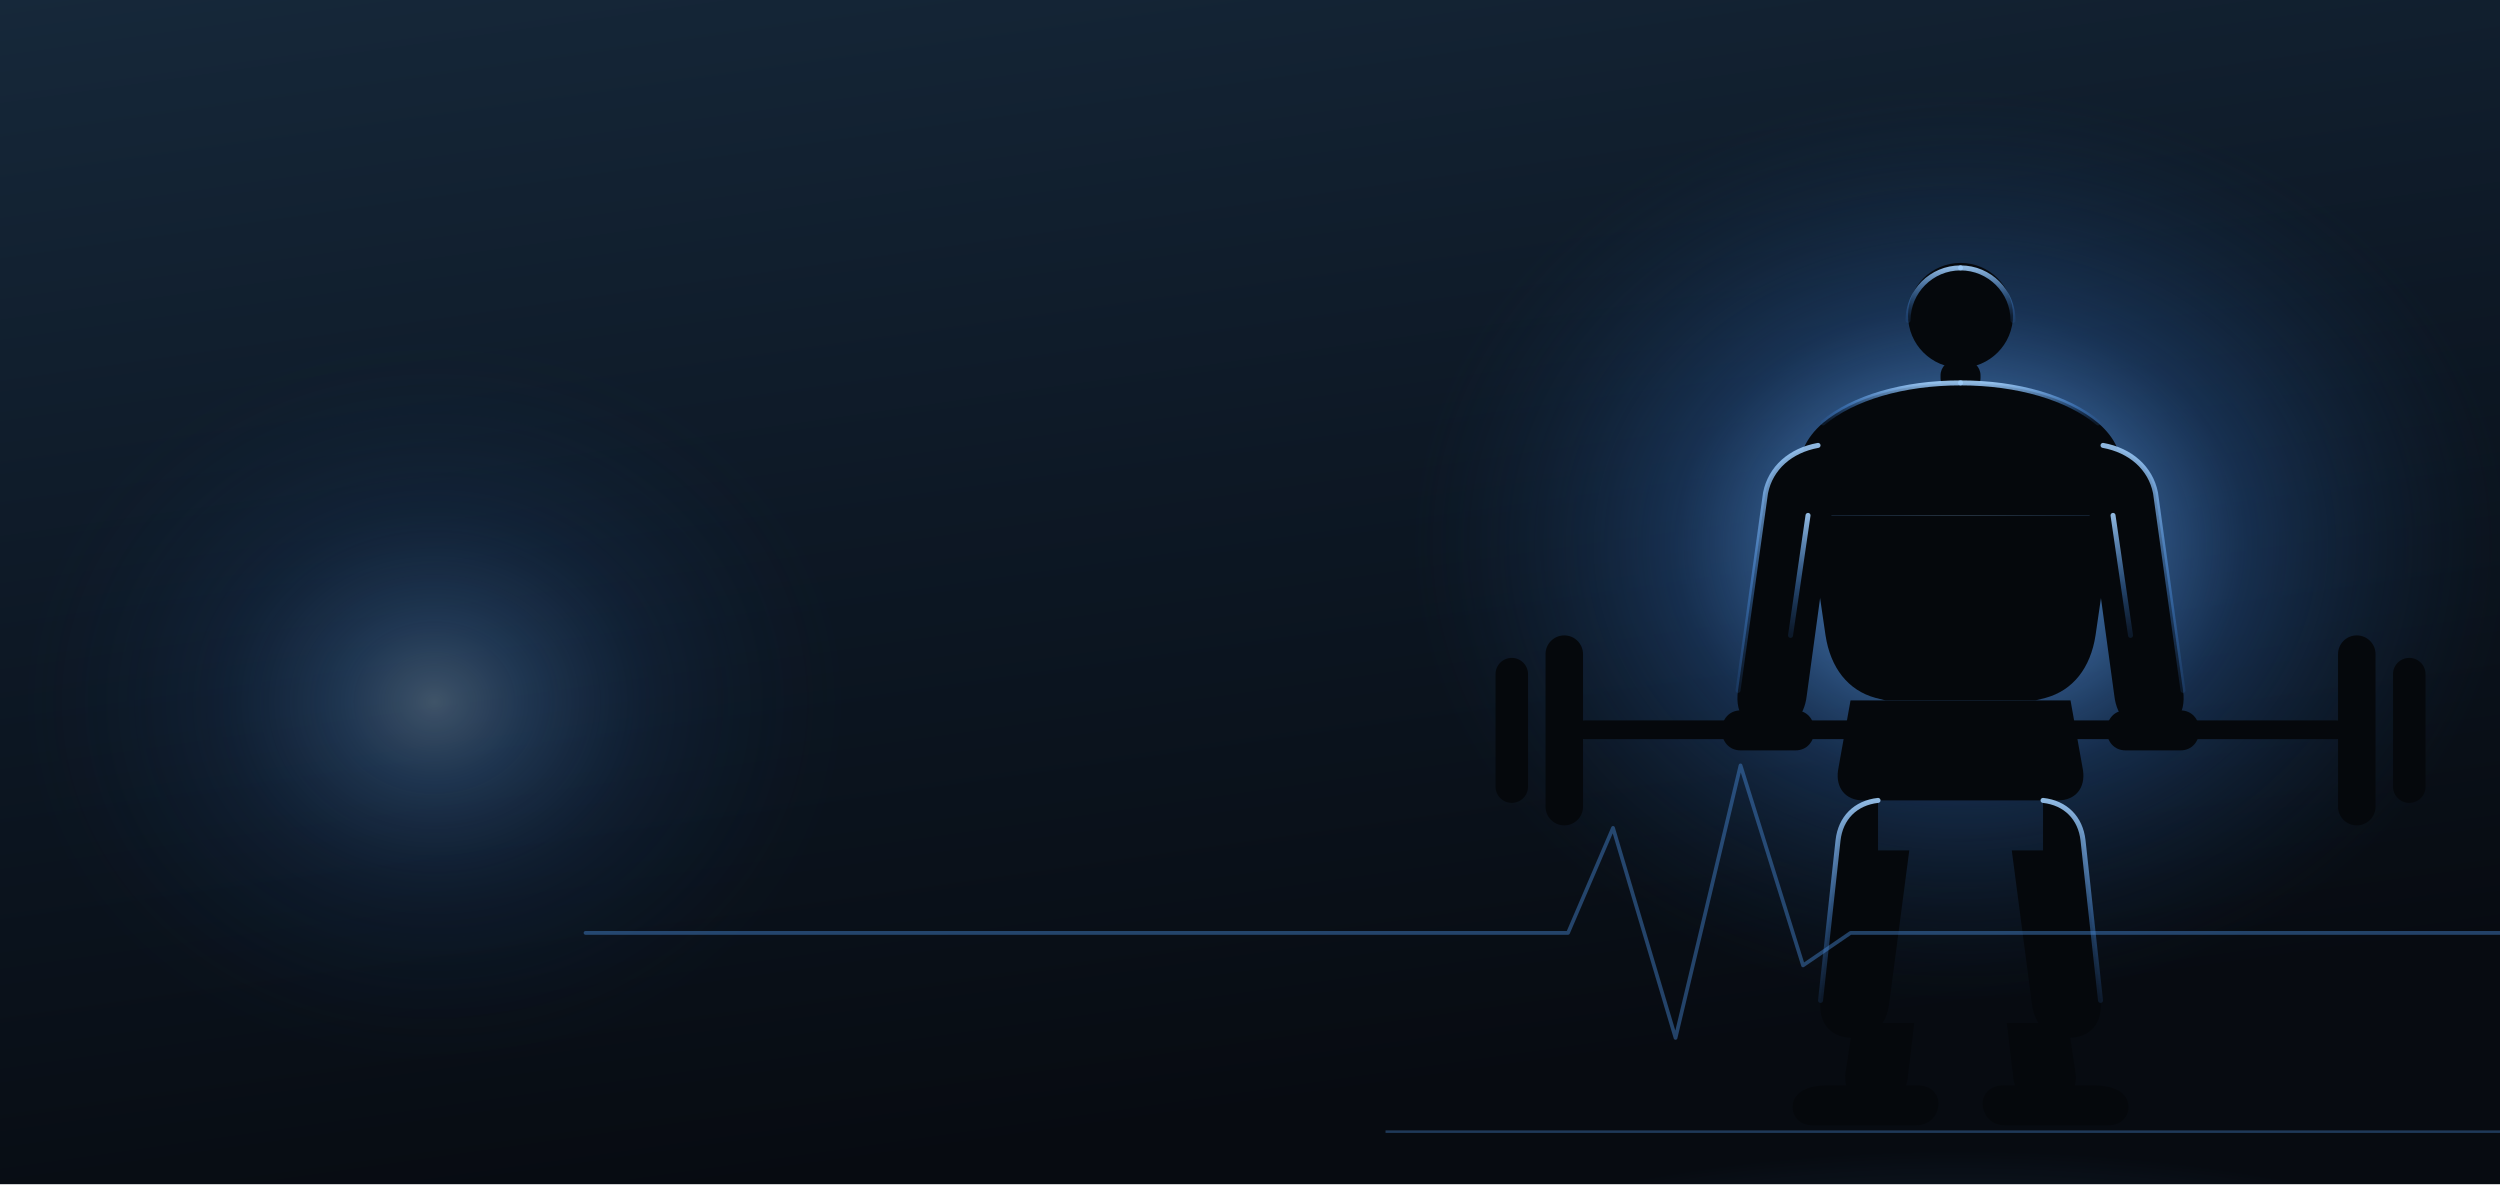
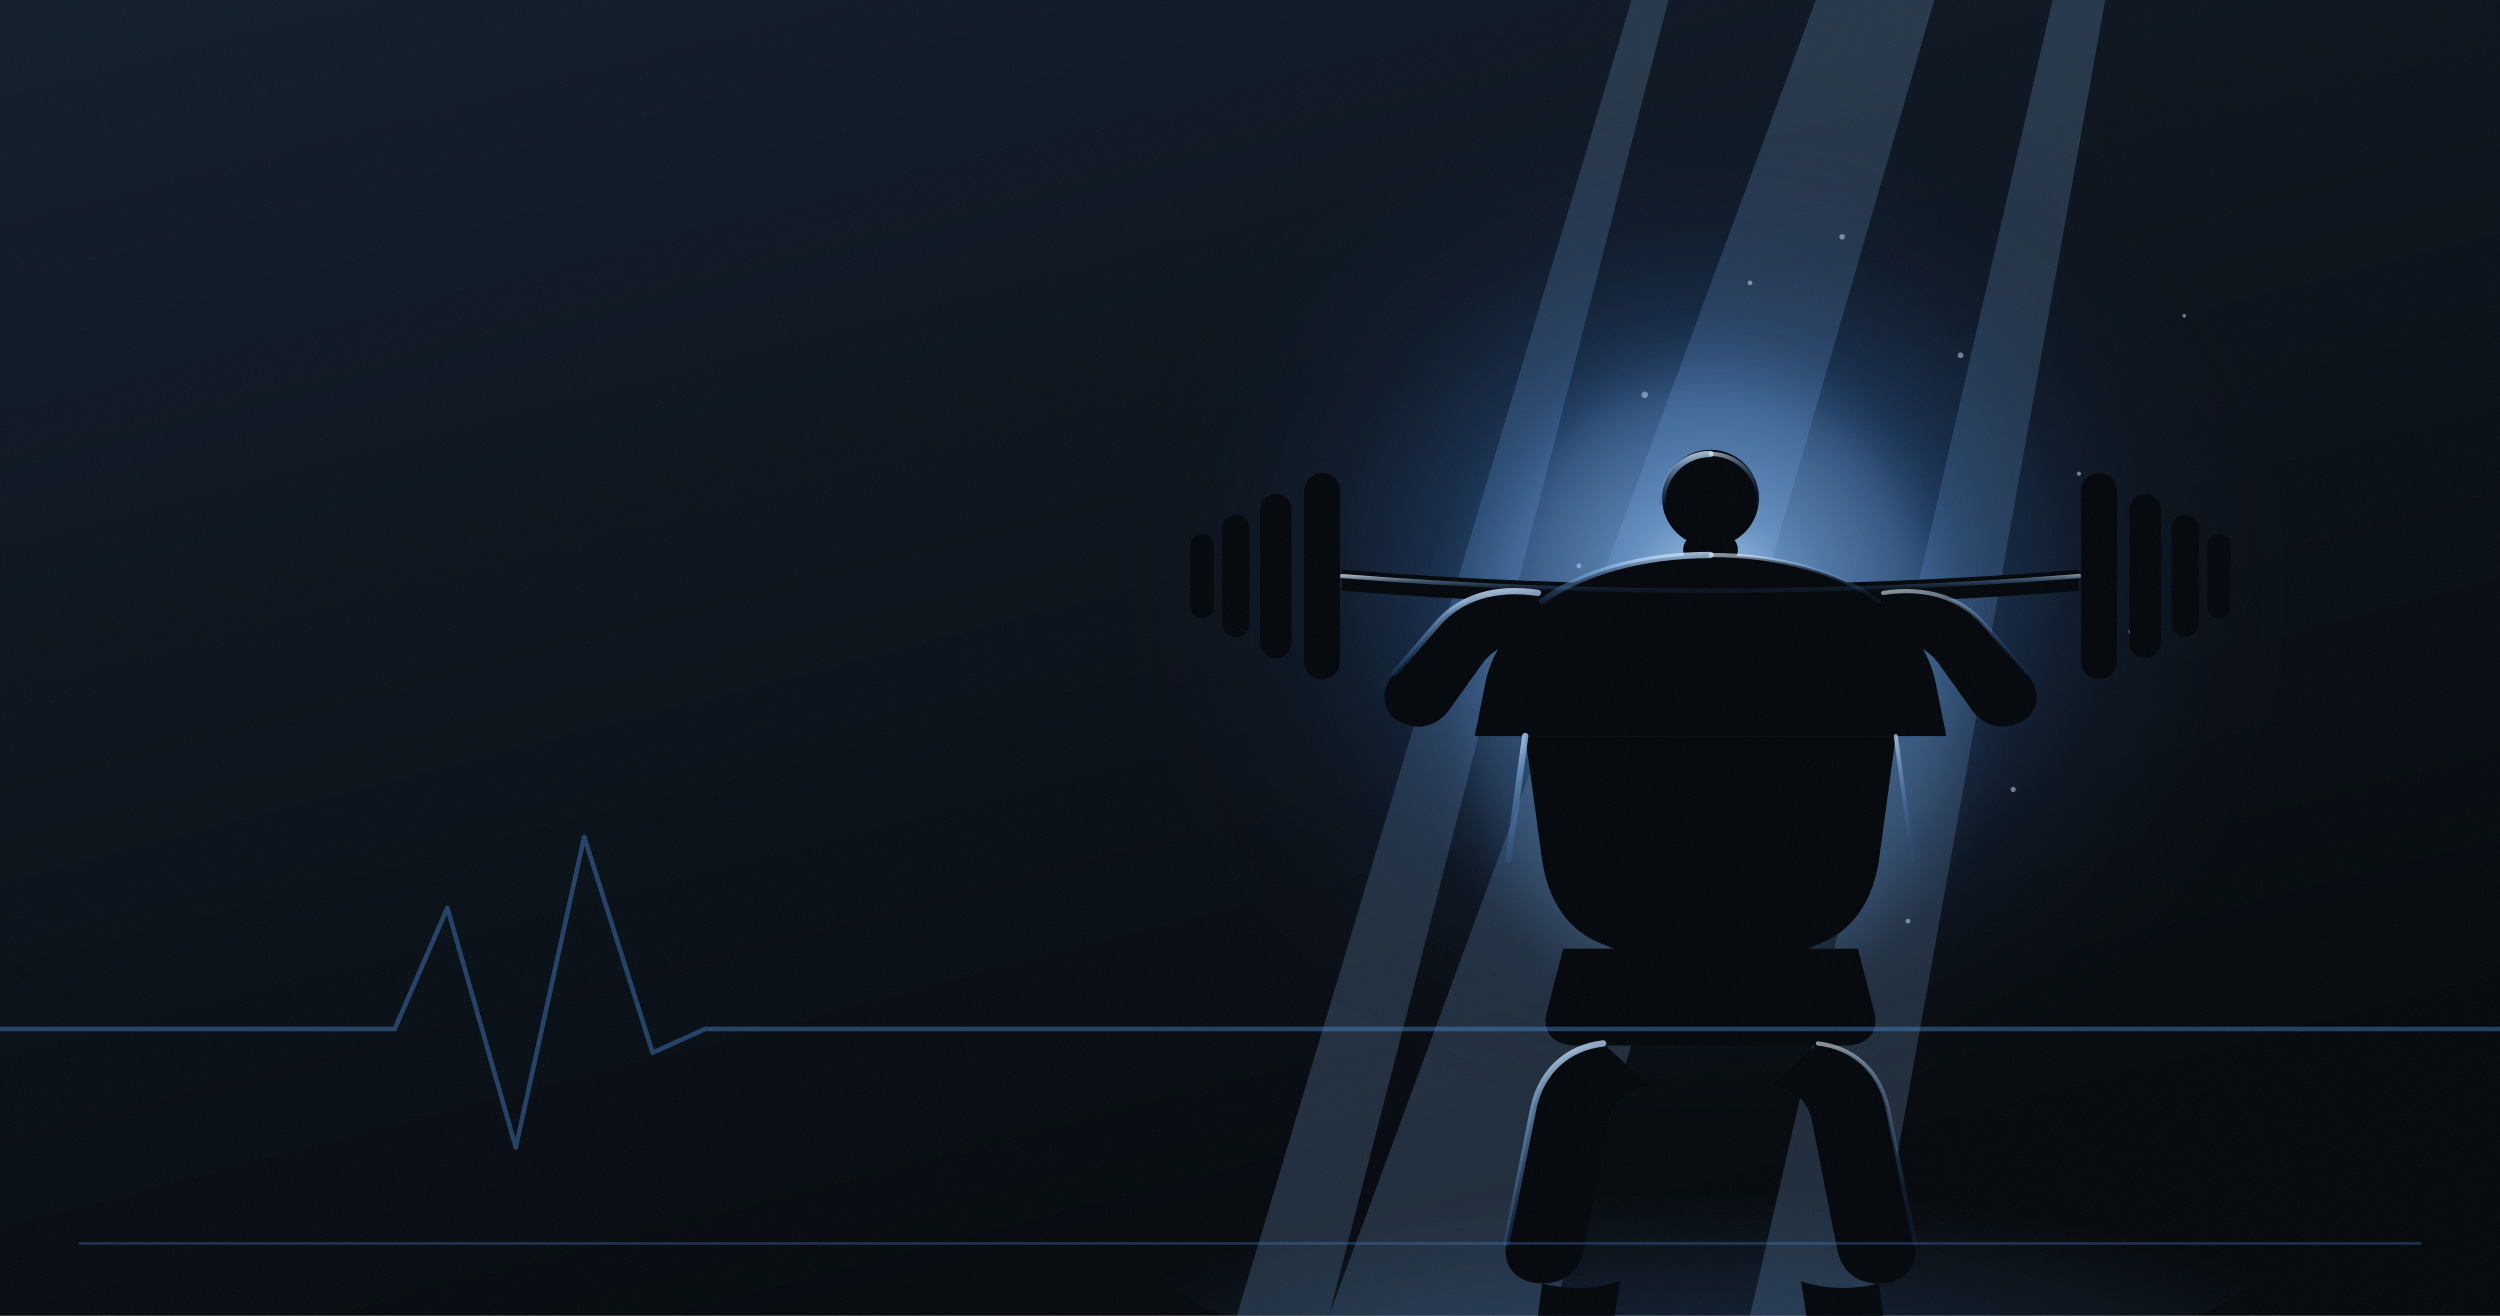
- <svg xmlns="http://www.w3.org/2000/svg" viewBox="0 0 1900 900" preserveAspectRatio="xMidYMid slice" role="presentation">
+ <svg xmlns="http://www.w3.org/2000/svg" viewBox="0 0 1900 1000" preserveAspectRatio="xMidYMid slice" role="presentation">
  <defs>
-     <linearGradient id="ambiente" x1="0" y1="0" x2="0.3" y2="1">
-       <stop offset="0%" stop-color="#16283a" />
-       <stop offset="50%" stop-color="#0d1825" />
-       <stop offset="100%" stop-color="#070b11" />
+     <linearGradient id="ambiente" x1="0.1" y1="0" x2="0.6" y2="1">
+       <stop offset="0%" stop-color="#101d2b" />
+       <stop offset="42%" stop-color="#0a121c" />
+       <stop offset="100%" stop-color="#04070b" />
    </linearGradient>
-     <radialGradient id="contraluz" cx="0.5" cy="0.46" r="0.42">
-       <stop offset="0%" stop-color="#a7d0f8" stop-opacity=".95" />
-       <stop offset="22%" stop-color="#5c9ce8" stop-opacity=".68" />
-       <stop offset="52%" stop-color="#2c62aa" stop-opacity=".34" />
-       <stop offset="100%" stop-color="#12304f" stop-opacity="0" />
+     <radialGradient id="contraluz" cx="0.5" cy="0.44" r="0.46">
+       <stop offset="0%" stop-color="#cfe4fb" stop-opacity=".92" />
+       <stop offset="14%" stop-color="#7db4f0" stop-opacity=".64" />
+       <stop offset="38%" stop-color="#3d7fd6" stop-opacity=".34" />
+       <stop offset="68%" stop-color="#1b3c6b" stop-opacity=".14" />
+       <stop offset="100%" stop-color="#0a121c" stop-opacity="0" />
    </radialGradient>
-     <radialGradient id="piso-luz" cx="0.5" cy="1" r="0.55">
-       <stop offset="0%" stop-color="#4a8ee0" stop-opacity=".3" />
+     <radialGradient id="piso-luz" cx="0.5" cy="1" r="0.6">
+       <stop offset="0%" stop-color="#4a8ee0" stop-opacity=".26" />
      <stop offset="100%" stop-color="#4a8ee0" stop-opacity="0" />
    </radialGradient>
-     <linearGradient id="borde" x1="0" y1="0" x2="0" y2="1">
-       <stop offset="0%" stop-color="#9ecbf7" stop-opacity=".9" />
-       <stop offset="60%" stop-color="#4a8ee0" stop-opacity=".45" />
-       <stop offset="100%" stop-color="#2c62aa" stop-opacity=".18" />
+     <linearGradient id="filo" x1="0" y1="0" x2="0.2" y2="1">
+       <stop offset="0%" stop-color="#e8f2ff" stop-opacity=".95" />
+       <stop offset="35%" stop-color="#8dc0f4" stop-opacity=".6" />
+       <stop offset="100%" stop-color="#2c62aa" stop-opacity=".2" />
    </linearGradient>
+     <filter id="grano" x="0" y="0" width="100%" height="100%">
+       <feTurbulence type="fractalNoise" baseFrequency="0.85" numOctaves="3" seed="7" />
+       <feColorMatrix type="saturate" values="0" />
+       <feComponentTransfer>
+         <feFuncA type="linear" slope="0.055" />
+       </feComponentTransfer>
+     </filter>
+     <filter id="difuso" x="-30%" y="-30%" width="160%" height="160%">
+       <feGaussianBlur stdDeviation="26" />
+     </filter>
  </defs>
-   <rect width="1900" height="900" fill="url(#ambiente)" />
-   <ellipse cx="330" cy="560" rx="380" ry="330" fill="url(#contraluz)" opacity=".35" />
-   <g transform="translate(1490 500) scale(0.95) translate(-600 -470)">
-     <ellipse cx="600" cy="414" rx="520" ry="440" fill="url(#contraluz)" />
-     <ellipse cx="600" cy="880" rx="480" ry="160" fill="url(#piso-luz)" />
-     <g fill="#05080c">
-       <rect x="292" y="520" width="616" height="15" rx="7.5" />
-       <rect x="268" y="452" width="30" height="152" rx="15" />
-       <rect x="228" y="470" width="26" height="116" rx="13" />
-       <rect x="902" y="452" width="30" height="152" rx="15" />
-       <rect x="946" y="470" width="26" height="116" rx="13" />
-       <circle cx="600" cy="196" r="42" />
-       <rect x="584" y="232" width="32" height="26" rx="12" />
-       <path d="M600 250              c-46 0 -86 12 -110 32              c-14 12 -20 26 -18 40              l6 34              h244              l6 -34              c2 -14 -4 -28 -18 -40              c-24 -20 -64 -32 -110 -32 Z" />
-       <path d="M478 356              h244              l-14 96              c-4 26 -18 44 -40 50              l-8 2              h-120              l-8 -2              c-22 -6 -36 -24 -40 -50              Z" />
-       <path d="M486 300              c-22 4 -38 18 -42 38              l-22 158              c-3 20 8 32 26 32              c16 0 27 -10 29 -28              l20 -146              c2 -14 8 -22 18 -26 Z" />
-       <path d="M424 512 h44 c9 0 15 7 15 16 c0 9 -6 16 -15 16 h-44 c-9 0 -15 -7 -15 -16 c0 -9 6 -16 15 -16 Z" />
-       <path d="M714 300              c22 4 38 18 42 38              l22 158              c3 20 -8 32 -26 32              c-16 0 -27 -10 -29 -28              l-20 -146              c-2 -14 -8 -22 -18 -26 Z" />
-       <path d="M776 512 h-44 c-9 0 -15 7 -15 16 c0 9 6 16 15 16 h44 c9 0 15 -7 15 -16 c0 -9 -6 -16 -15 -16 Z" />
-       <path d="M512 504 h176 l10 56 c2 14 -6 24 -20 24 h-156 c-14 0 -22 -10 -20 -24 Z" />
-       <path d="M534 584              c-18 2 -30 14 -32 32              l-14 128              c-2 18 8 30 26 30              c16 0 27 -10 29 -28              l16 -122              h-25 Z" />
-       <path d="M514 762 l-6 40 c-2 16 8 26 24 26 c15 0 25 -9 26 -24 l5 -42 Z" />
-       <path d="M666 584              c18 2 30 14 32 32              l14 128              c2 18 -8 30 -26 30              c-16 0 -27 -10 -29 -28              l-16 -122              h25 Z" />
-       <path d="M686 762 l6 40 c2 16 -8 26 -24 26 c-15 0 -25 -9 -26 -24 l-5 -42 Z" />
-       <path d="M494 812 h72 c11 0 18 8 16 18 c-2 9 -9 14 -18 14 h-82 c-11 0 -18 -8 -16 -18 c2 -9 12 -14 28 -14 Z" />
-       <path d="M706 812 h-72 c-11 0 -18 8 -16 18 c2 9 9 14 18 14 h82 c11 0 18 -8 16 -18 c-2 -9 -12 -14 -28 -14 Z" />
+   <rect width="1900" height="1000" fill="url(#ambiente)" />
+   <g opacity=".2" fill="#8dc0f4">
+     <polygon points="1380,0 1470,0 1180,1000 1010,1000" />
+     <polygon points="1560,0 1600,0 1420,1000 1330,1000" />
+     <polygon points="1240,0 1268,0 1010,1000 940,1000" />
+   </g>
+   <ellipse cx="1300" cy="500" rx="500" ry="450" fill="url(#contraluz)" />
+   <ellipse cx="1300" cy="930" rx="440" ry="130" fill="url(#piso-luz)" />
+   <g fill="#cfe4fb" opacity=".5">
+     <circle cx="1250" cy="300" r="2.5" />
+     <circle cx="1330" cy="215" r="1.8" />
+     <circle cx="1490" cy="270" r="2.2" />
+     <circle cx="1580" cy="360" r="1.6" />
+     <circle cx="1200" cy="430" r="1.9" />
+     <circle cx="1620" cy="480" r="2.4" />
+     <circle cx="1300" cy="540" r="1.5" />
+     <circle cx="1530" cy="600" r="2" />
+     <circle cx="1400" cy="180" r="2.1" />
+     <circle cx="1170" cy="620" r="1.7" />
+     <circle cx="1660" cy="240" r="1.4" />
+     <circle cx="1450" cy="700" r="1.8" />
+   </g>
+   <g transform="translate(1300 585) scale(0.8) translate(-600 -520)">
+     <ellipse cx="600" cy="440" rx="230" ry="300" fill="#7db4f0" opacity=".2" filter="url(#difuso)" />
+     <g fill="#03060a">
+       <path d="M250 330 Q600 358 950 330 L950 350 Q600 378 250 350 Z" />
+       <rect x="214" y="238" width="34" height="196" rx="17" />
+       <rect x="172" y="258" width="30" height="156" rx="15" />
+       <rect x="136" y="278" width="26" height="116" rx="13" />
+       <rect x="106" y="296" width="22" height="80" rx="11" />
+       <rect x="952" y="238" width="34" height="196" rx="17" />
+       <rect x="998" y="258" width="30" height="156" rx="15" />
+       <rect x="1038" y="278" width="26" height="116" rx="13" />
+       <rect x="1072" y="296" width="22" height="80" rx="11" />
+       <circle cx="600" cy="262" r="46" />
+       <rect x="574" y="296" width="52" height="30" rx="16" />
+       <path d="M600 316                c-64 0 -122 16 -160 44                c-30 22 -48 48 -54 78                l-10 50                h448                l-10 -50                c-6 -30 -24 -56 -54 -78                c-38 -28 -96 -44 -160 -44 Z" />
+       <path d="M424 488                h352                l-16 118                c-6 40 -26 68 -58 80                l-20 8                h-164                l-20 -8                c-32 -12 -52 -40 -58 -80                Z" />
+       <path d="M436 352                c-40 -6 -74 4 -96 30                l-40 46                c-16 18 -12 40 8 48                c18 8 36 0 46 -16                l30 -42                c14 -18 40 -26 66 -22 Z" />
+       <path d="M764 352                c40 -6 74 4 96 30                l40 46                c16 18 12 40 -8 48                c-18 8 -36 0 -46 -16                l-30 -42                c-14 -18 -40 -26 -66 -22 Z" />
+       <path d="M460 690 h280 l16 62 c4 18 -8 30 -28 30 h-256 c-20 0 -32 -12 -28 -30 Z" />
+       <path d="M498 780                c-34 4 -58 26 -66 60                l-26 130                c-4 22 10 38 34 38                c22 0 36 -12 40 -34                l24 -122                c4 -18 18 -30 38 -32 Z" />
+       <path d="M702 780                c34 4 58 26 66 60                l26 130                c4 22 -10 38 -34 38                c-22 0 -36 -12 -40 -34                l-24 -122                c-4 -18 -18 -30 -38 -32 Z" />
+       <path d="M440 1008 l-8 62 h72 l10 -64 c-24 8 -50 8 -74 2 Z" />
+       <path d="M760 1008 l8 62 h-72 l-10 -64 c24 8 50 8 74 2 Z" />
    </g>
-     <g fill="none" stroke="url(#borde)" stroke-width="4" stroke-linecap="round">
-       <path d="M558 200 a42 42 0 0 1 42 -42" />
-       <path d="M490 282 c24 -20 64 -32 110 -32" />
-       <path d="M478 356 l-14 96" />
-       <path d="M486 300 c-22 4 -38 18 -42 38 l-22 158" />
-       <path d="M534 584 c-18 2 -30 14 -32 32 l-14 128" />
-       <path d="M642 200 a42 42 0 0 0 -42 -42" />
-       <path d="M710 282 c-24 -20 -64 -32 -110 -32" />
-       <path d="M722 356 l14 96" />
-       <path d="M714 300 c22 4 38 18 42 38 l22 158" />
-       <path d="M666 584 c18 2 30 14 32 32 l14 128" />
-       <path d="M292 527 h616" opacity=".6" />
+     <g fill="none" stroke="url(#filo)" stroke-linecap="round">
+       <g stroke-width="6">
+         <path d="M554 266 a46 46 0 0 1 46 -46" />
+         <path d="M440 360 c38 -28 96 -44 160 -44" />
+         <path d="M424 488 l-16 118" />
+         <path d="M436 352 c-40 -6 -74 4 -96 30 l-40 46" />
+         <path d="M498 780 c-34 4 -58 26 -66 60 l-26 130" />
+       </g>
+       <g stroke-width="4" opacity=".62">
+         <path d="M646 266 a46 46 0 0 0 -46 -46" />
+         <path d="M760 360 c-38 -28 -96 -44 -160 -44" />
+         <path d="M776 488 l16 118" />
+         <path d="M764 352 c40 -6 74 4 96 30 l40 46" />
+         <path d="M702 780 c34 4 58 26 66 60 l26 130" />
+       </g>
+       <path d="M250 336 Q600 364 950 336" stroke-width="4" opacity=".72" />
    </g>
-     <path d="M-500 690 H286 L322 606 L372 774 L424 556 L474 716 L512 690 H1500" fill="none" stroke="#4a8ee0" stroke-width="3" stroke-linecap="round" stroke-linejoin="round" opacity=".42" />
-     <rect x="140" y="848" width="920" height="2" fill="#4a8ee0" opacity=".35" />
  </g>
+   <path d="M-400 782 H300 L340 690 L392 872 L444 636 L496 800 L536 782 H2200" fill="none" stroke="#4a8ee0" stroke-width="3.5" stroke-linecap="round" stroke-linejoin="round" opacity=".4" />
+   <rect x="60" y="944" width="1780" height="2" fill="#4a8ee0" opacity=".3" />
+   <rect width="1900" height="1000" filter="url(#grano)" opacity=".85" />
</svg>
